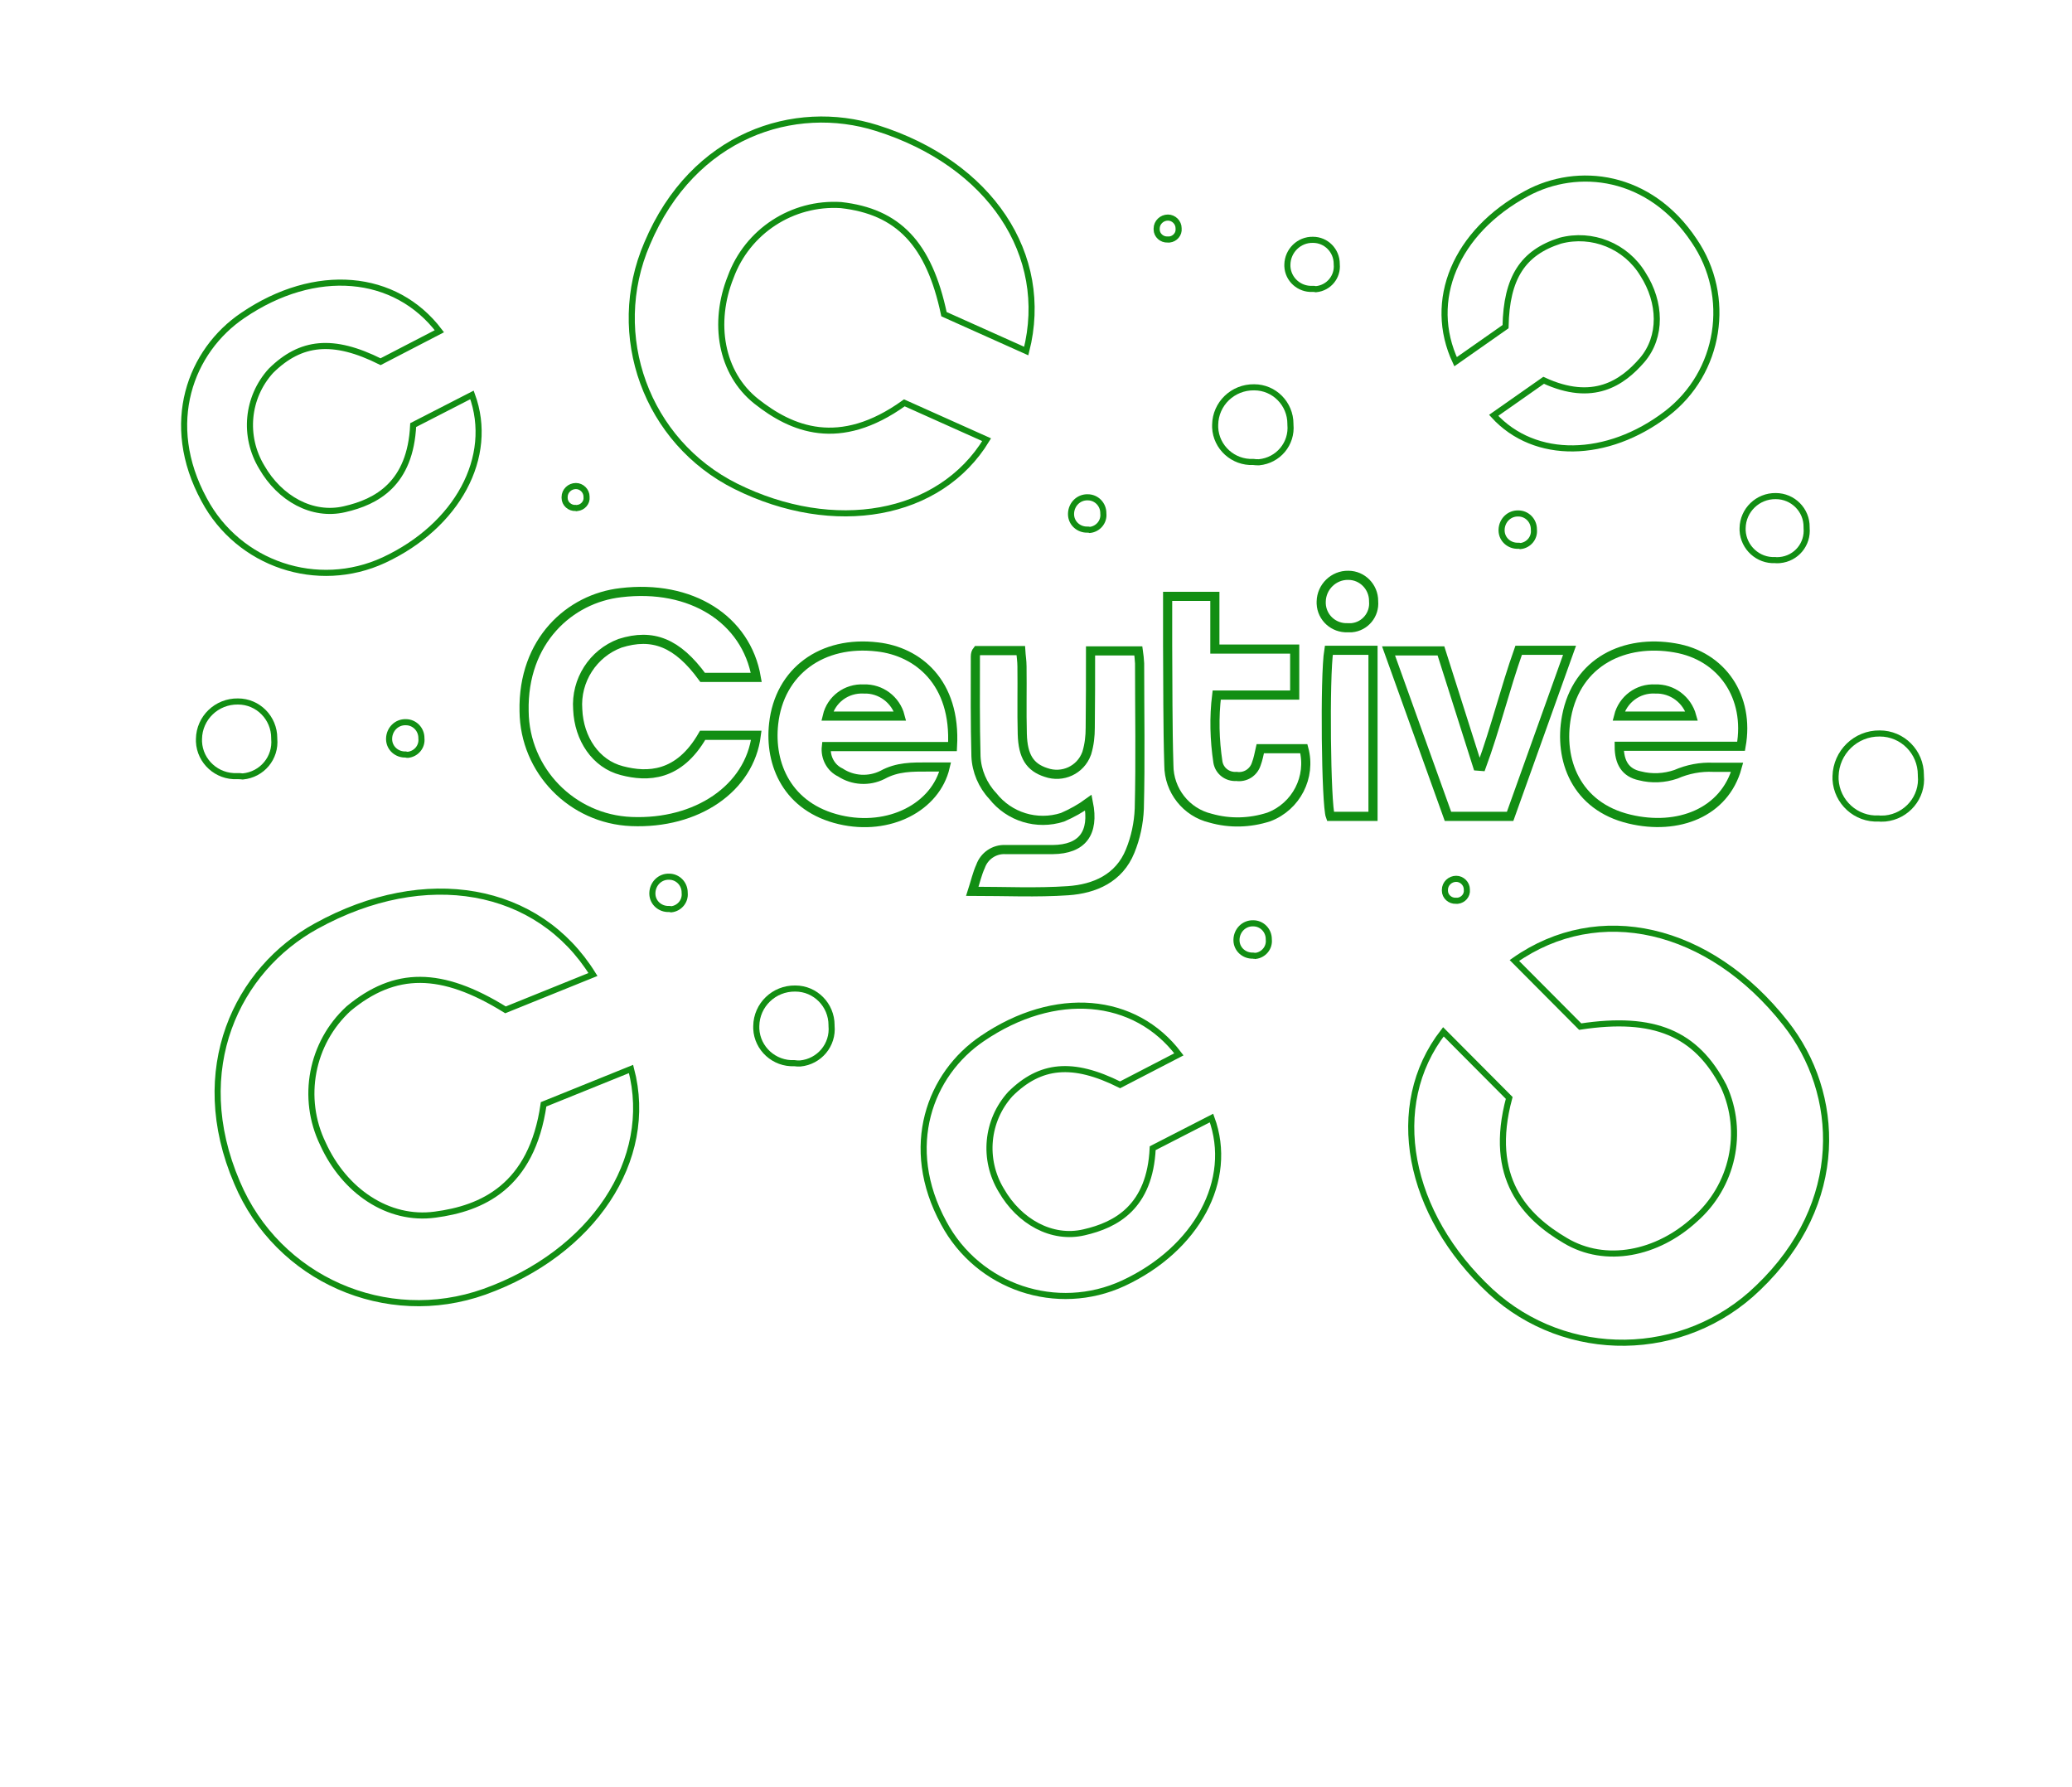
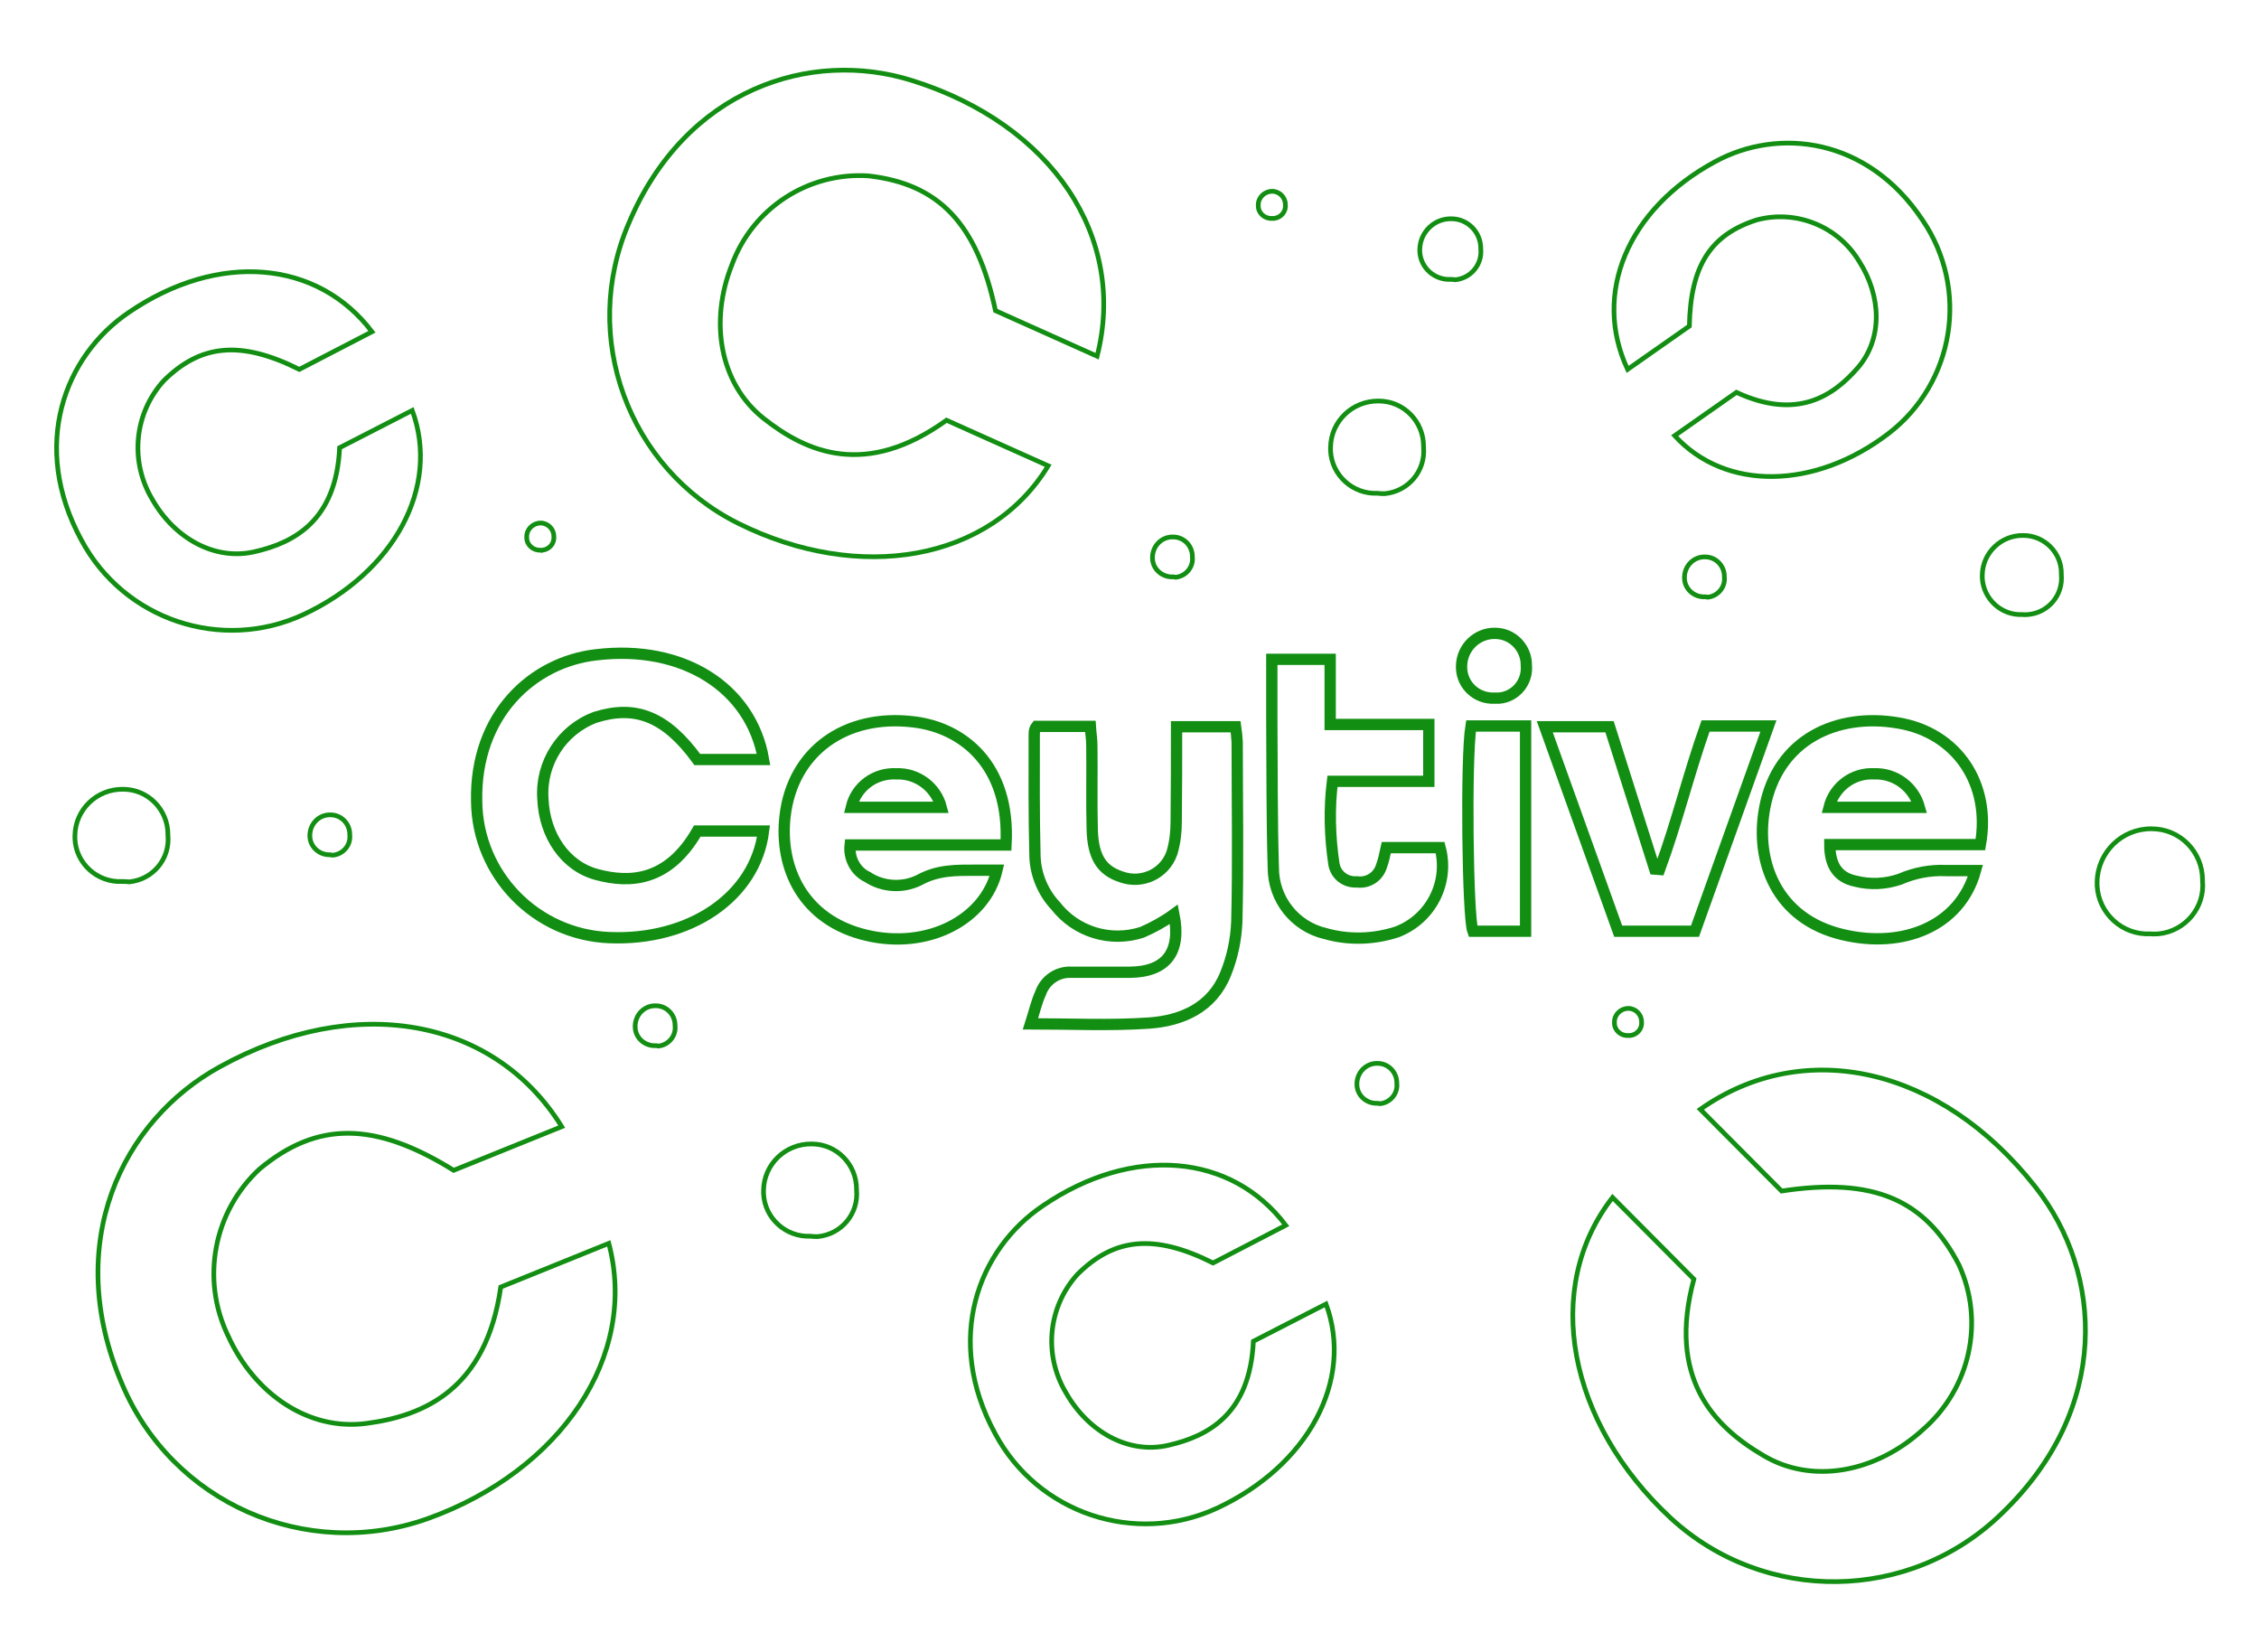
- <svg xmlns="http://www.w3.org/2000/svg" version="1.1" id="Layer_1" x="0px" y="0px" viewBox="0 0 680 586.2" style="enable-background:new 0 0 680 586.2;" xml:space="preserve">
+ <svg xmlns="http://www.w3.org/2000/svg" version="1.1" id="Layer_1" x="0px" y="0px" viewBox="0 0 600 438.7" style="enable-background:new 0 0 600 438.7;" xml:space="preserve">
  <style type="text/css">
- 	.st0{fill:none;stroke:#128E13;stroke-width:2;stroke-miterlimit:10;}
+ 	.st0{fill:none;stroke:#128E13;stroke-width:1.25;stroke-miterlimit:10;}
	.st1{fill:none;stroke:#128E13;stroke-width:3;stroke-miterlimit:10;}
</style>
  <g>
-     <path class="st0" d="M336.8,115.2l-27-12.1c-4.9-23.2-15.1-33.7-33.8-35.8c-16-1-30.7,8.6-36.2,23.6c-6,15-3.3,31.5,8.4,40.8   c11.5,9.1,27.2,15.9,48.6,0.5l27,12.1c-15.4,25.3-50.1,31.3-82.3,15.3c-29.3-14.6-42.1-49.6-29.1-79.7   c15.1-35.8,48.4-46.4,75.3-37.9C325,53.7,344.8,83.7,336.8,115.2z" />
-     <path class="st0" d="M586,335.8c18.1,22.9,20.1,59-9,86.8c-24.3,23.6-62.9,24.1-87.8,1.2c-27.3-25.3-34.3-61-15.5-85.2l21.6,21.7   c-7.1,26.3,5.3,39.1,18.4,46.8c13.2,7.9,30.2,4.4,42.5-6.9c12.5-10.9,16.4-28.7,9.5-43.7c-9-17.4-22.8-23.3-47.1-19.6l-21.6-21.7   C524.6,295.8,560.9,303.9,586,335.8z" />
-     <path class="st0" d="M194.6,319.8l-28.7,11.6c-21.1-13.1-36.3-13-51.5-0.4c-12.3,11.3-15.7,29.4-8.4,44.4   c7,15.4,21.4,25.3,36.8,23.2c15.2-2,31.7-9,35.6-36.2l28.7-11.6c7.9,29.9-12.7,60.4-48.1,73.1c-32.3,11.5-67.9-4.2-81.2-35.8   c-16-37.3,0.1-70,26-84.2C139.7,284.1,176.7,290.9,194.6,319.8z" />
-     <path class="st0" d="M501,63.5c16.8-9.1,40.4-6.4,55,15.5c12.5,18.3,8.6,43.3-9.1,56.8c-19.4,14.8-43.2,15.3-56.7,0.5l16.4-11.5   c16.2,7.5,25.8,0.9,32.3-6.6c6.6-7.7,6.2-19,0.3-28.2c-5.6-9.3-16.7-13.8-27.2-11c-12.2,3.9-17.6,12.1-17.9,28.2l-16.4,11.5   C468.3,98.7,477.6,76.1,501,63.5z" />
-     <path class="st0" d="M386.9,346l-19.3,10c-15.6-7.8-26.2-6.7-36,3c-7.9,8.7-9.1,21.5-3,31.6c5.9,10.3,16.6,16.3,27.2,13.8   c10.5-2.4,21.6-8.3,22.5-27.6l19.3-9.9c7.5,20.4-4.9,43-28.9,54.2c-21.8,10.1-47.7,1.4-59-19.8c-13.6-25-4.5-48.9,12.7-60.5   C346.2,324.6,372.5,326.9,386.9,346z" />
-     <path class="st0" d="M144.2,108.7l-19.3,10c-15.6-7.8-26.2-6.7-36,3c-7.9,8.7-9.1,21.5-3,31.6c5.9,10.3,16.6,16.3,27.2,13.8   c10.5-2.4,21.6-8.3,22.5-27.6l19.3-9.9c7.5,20.4-4.9,43-28.9,54.2c-21.8,10.1-47.7,1.4-59-19.8c-13.6-25-4.5-48.9,12.7-60.5   C103.5,87.3,129.8,89.7,144.2,108.7z" />
-     <path class="st0" d="M411.3,151.6c-6.6,0.3-12.2-4.8-12.5-11.3c0-0.3,0-0.6,0-0.9c0.1-6.9,5.8-12.4,12.8-12.3   c6.6,0,11.9,5.4,11.9,12c0,0.1,0,0.1,0,0.2c0.6,6.3-4,11.8-10.3,12.4C412.5,151.7,411.9,151.7,411.3,151.6z" />
-     <path class="st0" d="M260.7,348.9c-6.6,0.3-12.2-4.8-12.5-11.3c0-0.3,0-0.6,0-0.9c0.1-6.9,5.8-12.4,12.8-12.3   c6.6,0,11.9,5.4,11.9,12c0,0.1,0,0.1,0,0.2c0.6,6.3-4,11.8-10.3,12.4C261.9,349,261.3,349,260.7,348.9z" />
-     <path class="st0" d="M411.2,313.6c-2.8,0.1-5.3-2-5.4-4.9c0-0.1,0-0.3,0-0.4c0.1-3,2.5-5.4,5.5-5.3c2.8,0,5.1,2.3,5.1,5.2   c0,0,0,0.1,0,0.1c0.3,2.7-1.7,5.1-4.4,5.4C411.8,313.6,411.5,313.7,411.2,313.6z" />
-     <path class="st0" d="M498.2,179.1c-2.8,0.1-5.3-2-5.4-4.9c0-0.1,0-0.3,0-0.4c0.1-3,2.5-5.4,5.5-5.3c2.8,0,5.1,2.3,5.1,5.2   c0,0,0,0.1,0,0.1c0.3,2.7-1.7,5.1-4.4,5.4C498.7,179.1,498.5,179.1,498.2,179.1z" />
-     <path class="st0" d="M430.7,94.8c-4.3,0.2-8-3.1-8.2-7.4c0-0.2,0-0.4,0-0.6c0.1-4.5,3.8-8.2,8.4-8.1c4.3,0,7.8,3.5,7.8,7.9   c0,0,0,0.1,0,0.1c0.4,4.1-2.6,7.8-6.8,8.2C431.5,94.8,431.1,94.8,430.7,94.8z" />
-     <path class="st0" d="M219.5,298.3c-2.8,0.1-5.3-2-5.4-4.9c0-0.1,0-0.3,0-0.4c0.1-3,2.5-5.4,5.5-5.3c2.8,0,5.1,2.3,5.1,5.2   c0,0,0,0.1,0,0.1c0.3,2.7-1.7,5.1-4.4,5.4C220,298.3,219.8,298.3,219.5,298.3z" />
-     <path class="st0" d="M477.8,295.6c-1.9,0.1-3.6-1.4-3.6-3.3c0-0.1,0-0.2,0-0.3c0-2,1.7-3.6,3.7-3.6c1.9,0,3.5,1.6,3.5,3.5   c0,0,0,0,0,0.1c0.2,1.8-1.2,3.4-3,3.6C478.1,295.6,477.9,295.6,477.8,295.6z" />
-     <path class="st0" d="M188.9,166.7c-1.9,0.1-3.6-1.4-3.6-3.3c0-0.1,0-0.2,0-0.3c0-2,1.7-3.6,3.7-3.6c1.9,0,3.5,1.6,3.5,3.5   c0,0,0,0,0,0.1c0.2,1.8-1.2,3.4-3,3.6C189.3,166.8,189.1,166.8,188.9,166.7z" />
-     <path class="st0" d="M383.2,78.6c-1.9,0.1-3.6-1.4-3.6-3.3c0-0.1,0-0.2,0-0.3c0-2,1.7-3.6,3.7-3.6c1.9,0,3.5,1.6,3.5,3.5   c0,0,0,0,0,0.1c0.2,1.8-1.2,3.4-3,3.6C383.6,78.6,383.4,78.6,383.2,78.6z" />
-     <path class="st0" d="M356.9,173.8c-2.8,0.1-5.3-2-5.4-4.9c0-0.1,0-0.3,0-0.4c0.1-3,2.5-5.4,5.5-5.3c2.8,0,5.1,2.3,5.1,5.2   c0,0,0,0.1,0,0.1c0.3,2.7-1.7,5.1-4.4,5.4C357.4,173.8,357.1,173.8,356.9,173.8z" />
-     <path class="st0" d="M133.1,247.6c-2.8,0.1-5.3-2-5.4-4.9c0-0.1,0-0.3,0-0.4c0.1-3,2.5-5.4,5.5-5.3c2.8,0,5.1,2.3,5.1,5.2   c0,0,0,0.1,0,0.1c0.3,2.7-1.7,5.1-4.4,5.4C133.6,247.7,133.4,247.7,133.1,247.6z" />
-     <path class="st0" d="M77.8,254.7c-6.6,0.3-12.2-4.8-12.5-11.3c0-0.3,0-0.6,0-0.9c0.1-6.9,5.8-12.4,12.8-12.3   c6.6,0,11.9,5.4,11.9,12c0,0.1,0,0.1,0,0.2c0.6,6.3-4,11.8-10.3,12.4C79,254.7,78.4,254.7,77.8,254.7z" />
-     <path class="st0" d="M582.6,183.8c-5.6,0.3-10.4-4.1-10.7-9.7c0-0.3,0-0.5,0-0.8c0.1-5.9,5-10.6,10.9-10.5   c5.6,0,10.2,4.6,10.1,10.2c0,0.1,0,0.1,0,0.2c0.5,5.4-3.4,10.1-8.8,10.6C583.6,183.8,583.1,183.9,582.6,183.8z" />
-     <path class="st0" d="M616.6,268.6c-7.5,0.4-13.8-5.4-14.2-12.8c0-0.4,0-0.7,0-1.1c0.2-7.8,6.6-14.1,14.5-14   c7.5,0,13.5,6.1,13.5,13.6c0,0.1,0,0.1,0,0.2c0.7,7.1-4.6,13.4-11.7,14.1C617.9,268.6,617.3,268.7,616.6,268.6z" />
-   </g>
-   <g transform="translate(-98.077 -335.815)">
-     <g transform="translate(98.077 335.815)">
-       <path class="st1" d="M248.2,222.3h-17.6c-8.3-11.4-16.4-14.6-27.1-11.2c-8.9,3.3-14.6,12.2-13.9,21.7c0.4,9.6,5.9,17.9,14.5,20.1    c8.4,2.2,18.7,2,26.5-11.6h17.6c-2.2,17.5-19.6,29.2-41,28.3c-19.5-0.8-35-16.7-35.2-36.2c-0.5-23.1,15-37,31.7-38.9    C226.8,191.7,244.9,203.2,248.2,222.3z" />
-       <path class="st1" d="M320.7,213.5H335c0.1,1.7,0.4,3.4,0.4,5.2c0.1,7.4-0.1,14.8,0.1,22.2c0.2,7.3,2.5,10.9,7.8,12.6    c5.4,1.9,11.3-0.8,13.3-6.2c0-0.1,0.1-0.2,0.1-0.3c0.8-2.7,1.1-5.4,1.1-8.2c0.1-8.3,0.1-16.6,0.1-25.2h15.7    c0.2,1.3,0.3,2.7,0.4,4.1c0,15.9,0.3,31.8-0.1,47.7c-0.2,4.8-1.2,9.5-3,13.9c-3.6,8.9-11.6,12.4-20.4,13    c-10.3,0.7-20.6,0.2-31.4,0.2c1-3.1,1.6-5.8,2.7-8.2c1.2-3.4,4.5-5.7,8.2-5.5c5.2,0,10.4,0,15.5,0c9.7-0.1,13.7-5.4,11.7-15.4    c-2.6,1.9-5.5,3.5-8.5,4.8c-8.4,2.7-17.5-0.1-22.9-7c-3.3-3.5-5.3-8.2-5.5-13c-0.3-10.9-0.2-21.8-0.2-32.7    C320.1,214.6,320.3,214,320.7,213.5z" />
-       <path class="st1" d="M312.6,245h-41.4c-0.4,3.5,1.4,7,4.6,8.5c4.1,2.7,9.4,3,13.8,0.8c4.9-2.7,9.8-2.6,15-2.6c1.8,0,3.6,0,5.6,0    c-3.1,13.2-18.4,21.1-34.6,17.3c-17.1-4-23.2-18.1-21.7-31.5c1.9-17.2,15.9-27.4,34.1-25.2C301.1,213.8,313.8,223.8,312.6,245z     M271.5,235h23.9c-1.4-5.4-6.4-9.1-11.9-8.9C277.8,225.8,272.8,229.5,271.5,235L271.5,235z" />
-       <path class="st1" d="M571.4,244.9h-40c0,5.3,2,8.7,6.8,9.7c3.9,1,8,0.8,11.8-0.5c3.9-1.7,8.1-2.5,12.3-2.3c2.6,0,5.1,0,7.8,0    c-4.1,14.9-19.4,20.8-35.3,17c-17.7-4.2-23.3-19.6-20.7-33.6c3.4-18.3,19.3-25.4,35.5-22.6C565.2,215.2,574.3,228.8,571.4,244.9z     M531.2,235h24c-1.5-5.4-6.4-9.1-12-8.9C537.6,225.8,532.6,229.5,531.2,235L531.2,235z" />
-       <path class="st1" d="M383.2,195.7h15.5V213h26.2v15.1h-25.6c-0.9,7.3-0.7,14.7,0.4,22c0.5,2.9,3.1,4.9,6.1,4.7    c2.9,0.4,5.6-1.3,6.5-4.1c0.6-1.6,0.9-3.2,1.3-5h14.3c2.5,9.3-2.5,19-11.5,22.4c-6.2,2-12.8,2.2-19.1,0.4    c-8-1.9-13.7-9.1-13.7-17.4c-0.4-13.1-0.3-26.3-0.4-39.4C383.2,206.6,383.2,201.4,383.2,195.7z" />
-       <path class="st1" d="M498.4,213.4h16.7l-19.5,54.5h-20.4l-19.5-54.3h17.2l12,37.8l1.3,0.1C490.8,239,493.9,226.1,498.4,213.4z" />
-       <path class="st1" d="M436.1,213.4h14.5v54.5h-14C435.2,264.2,434.7,221.9,436.1,213.4z" />
-       <path class="st1" d="M442.3,206c-4.6,0.2-8.5-3.3-8.7-7.9c0-0.2,0-0.4,0-0.7c0.1-4.8,4.1-8.7,8.9-8.6c4.6,0,8.3,3.8,8.3,8.4    c0,0,0,0.1,0,0.1c0.4,4.4-2.8,8.3-7.2,8.7C443.1,206,442.7,206,442.3,206z" />
+     <g>
+       <path class="st0" d="M291.4,94.6l-27-12.1c-4.9-23.2-15.1-33.7-33.8-35.8c-16-1-30.7,8.6-36.2,23.6c-6,15-3.3,31.5,8.4,40.8    c11.5,9.1,27.2,15.9,48.6,0.5l27,12.1C263,149,228.3,155,196.1,139C166.8,124.4,154,89.4,167,59.3c15.1-35.8,48.4-46.4,75.3-37.9    C279.6,33.1,299.4,63.1,291.4,94.6z" />
+       <path class="st0" d="M540.6,315.2c18.1,22.9,20.1,59-9,86.8c-24.3,23.6-62.9,24.1-87.8,1.2c-27.3-25.3-34.3-61-15.5-85.2    l21.6,21.7c-7.1,26.3,5.3,39.1,18.4,46.8c13.2,7.9,30.2,4.4,42.5-6.9c12.5-10.9,16.4-28.7,9.5-43.7c-9-17.4-22.8-23.3-47.1-19.6    l-21.6-21.7C479.2,275.2,515.5,283.3,540.6,315.2z" />
+       <path class="st0" d="M149.2,299.2l-28.7,11.6c-21.1-13.1-36.3-13-51.5-0.4c-12.3,11.3-15.7,29.4-8.4,44.4    c7,15.4,21.4,25.3,36.8,23.2c15.2-2,31.7-9,35.6-36.2l28.7-11.6c7.9,29.9-12.7,60.4-48.1,73.1c-32.3,11.5-67.9-4.2-81.2-35.8    c-16-37.3,0.1-70,26-84.2C94.3,263.5,131.3,270.3,149.2,299.2z" />
+       <path class="st0" d="M455.6,42.9c16.8-9.1,40.4-6.4,55,15.5c12.5,18.3,8.6,43.3-9.1,56.8c-19.4,14.8-43.2,15.3-56.7,0.5l16.4-11.5    c16.2,7.5,25.8,0.9,32.3-6.6c6.6-7.7,6.2-19,0.3-28.2c-5.6-9.3-16.7-13.8-27.2-11c-12.2,3.9-17.6,12.1-17.9,28.2l-16.4,11.5    C422.9,78.1,432.2,55.5,455.6,42.9z" />
+       <path class="st0" d="M341.5,325.4l-19.3,10c-15.6-7.8-26.2-6.7-36,3c-7.9,8.7-9.1,21.5-3,31.6c5.9,10.3,16.6,16.3,27.2,13.8    c10.5-2.4,21.6-8.3,22.5-27.6l19.3-9.9c7.5,20.4-4.9,43-28.9,54.2c-21.8,10.1-47.7,1.4-59-19.8c-13.6-25-4.5-48.9,12.7-60.5    C300.8,304,327.1,306.3,341.5,325.4z" />
+       <path class="st0" d="M98.8,88.1l-19.3,10c-15.6-7.8-26.2-6.7-36,3c-7.9,8.7-9.1,21.5-3,31.6c5.9,10.3,16.6,16.3,27.2,13.8    c10.5-2.4,21.6-8.3,22.5-27.6l19.3-9.9c7.5,20.4-4.9,43-28.9,54.2c-21.8,10.1-47.7,1.4-59-19.8c-13.6-25-4.5-48.9,12.7-60.5    C58.1,66.7,84.4,69.1,98.8,88.1z" />
+       <path class="st0" d="M365.9,131c-6.6,0.3-12.2-4.8-12.5-11.3c0-0.3,0-0.6,0-0.9c0.1-6.9,5.8-12.4,12.8-12.3    c6.6,0,11.9,5.4,11.9,12c0,0.1,0,0.1,0,0.2c0.6,6.3-4,11.8-10.3,12.4C367.1,131.1,366.5,131.1,365.9,131z" />
+       <path class="st0" d="M215.3,328.3c-6.6,0.3-12.2-4.8-12.5-11.3c0-0.3,0-0.6,0-0.9c0.1-6.9,5.8-12.4,12.8-12.3    c6.6,0,11.9,5.4,11.9,12c0,0.1,0,0.1,0,0.2c0.6,6.3-4,11.8-10.3,12.4C216.5,328.4,215.9,328.4,215.3,328.3z" />
+       <path class="st0" d="M365.8,293c-2.8,0.1-5.3-2-5.4-4.9c0-0.1,0-0.3,0-0.4c0.1-3,2.5-5.4,5.5-5.3c2.8,0,5.1,2.3,5.1,5.2v0.1    c0.3,2.7-1.7,5.1-4.4,5.4C366.4,293,366.1,293.1,365.8,293z" />
+       <path class="st0" d="M452.8,158.5c-2.8,0.1-5.3-2-5.4-4.9c0-0.1,0-0.3,0-0.4c0.1-3,2.5-5.4,5.5-5.3c2.8,0,5.1,2.3,5.1,5.2v0.1    c0.3,2.7-1.7,5.1-4.4,5.4C453.3,158.5,453.1,158.5,452.8,158.5z" />
+       <path class="st0" d="M385.3,74.2c-4.3,0.2-8-3.1-8.2-7.4c0-0.2,0-0.4,0-0.6c0.1-4.5,3.8-8.2,8.4-8.1c4.3,0,7.8,3.5,7.8,7.9v0.1    c0.4,4.1-2.6,7.8-6.8,8.2C386.1,74.2,385.7,74.2,385.3,74.2z" />
+       <path class="st0" d="M174.1,277.7c-2.8,0.1-5.3-2-5.4-4.9c0-0.1,0-0.3,0-0.4c0.1-3,2.5-5.4,5.5-5.3c2.8,0,5.1,2.3,5.1,5.2v0.1    c0.3,2.7-1.7,5.1-4.4,5.4C174.6,277.7,174.4,277.7,174.1,277.7z" />
+       <path class="st0" d="M432.4,275c-1.9,0.1-3.6-1.4-3.6-3.3c0-0.1,0-0.2,0-0.3c0-2,1.7-3.6,3.7-3.6c1.9,0,3.5,1.6,3.5,3.5    c0,0,0,0,0,0.1c0.2,1.8-1.2,3.4-3,3.6C432.7,275,432.5,275,432.4,275z" />
+       <path class="st0" d="M143.5,146.1c-1.9,0.1-3.6-1.4-3.6-3.3c0-0.1,0-0.2,0-0.3c0-2,1.7-3.6,3.7-3.6c1.9,0,3.5,1.6,3.5,3.5    c0,0,0,0,0,0.1c0.2,1.8-1.2,3.4-3,3.6C143.9,146.2,143.7,146.2,143.5,146.1z" />
+       <path class="st0" d="M337.8,58c-1.9,0.1-3.6-1.4-3.6-3.3c0-0.1,0-0.2,0-0.3c0-2,1.7-3.6,3.7-3.6c1.9,0,3.5,1.6,3.5,3.5    c0,0,0,0,0,0.1c0.2,1.8-1.2,3.4-3,3.6C338.2,58,338,58,337.8,58z" />
+       <path class="st0" d="M311.5,153.2c-2.8,0.1-5.3-2-5.4-4.9c0-0.1,0-0.3,0-0.4c0.1-3,2.5-5.4,5.5-5.3c2.8,0,5.1,2.3,5.1,5.2v0.1    c0.3,2.7-1.7,5.1-4.4,5.4C312,153.2,311.7,153.2,311.5,153.2z" />
+       <path class="st0" d="M87.7,227c-2.8,0.1-5.3-2-5.4-4.9c0-0.1,0-0.3,0-0.4c0.1-3,2.5-5.4,5.5-5.3c2.8,0,5.1,2.3,5.1,5.2v0.1    c0.3,2.7-1.7,5.1-4.4,5.4C88.2,227.1,88,227.1,87.7,227z" />
+       <path class="st0" d="M32.4,234.1c-6.6,0.3-12.2-4.8-12.5-11.3c0-0.3,0-0.6,0-0.9c0.1-6.9,5.8-12.4,12.8-12.3    c6.6,0,11.9,5.4,11.9,12c0,0.1,0,0.1,0,0.2c0.6,6.3-4,11.8-10.3,12.4C33.6,234.1,33,234.1,32.4,234.1z" />
+       <path class="st0" d="M537.2,163.2c-5.6,0.3-10.4-4.1-10.7-9.7c0-0.3,0-0.5,0-0.8c0.1-5.9,5-10.6,10.9-10.5    c5.6,0,10.2,4.6,10.1,10.2c0,0.1,0,0.1,0,0.2c0.5,5.4-3.4,10.1-8.8,10.6C538.2,163.2,537.7,163.3,537.2,163.2z" />
+       <path class="st0" d="M571.2,248c-7.5,0.4-13.8-5.4-14.2-12.8c0-0.4,0-0.7,0-1.1c0.2-7.8,6.6-14.1,14.5-14    c7.5,0,13.5,6.1,13.5,13.6c0,0.1,0,0.1,0,0.2c0.7,7.1-4.6,13.4-11.7,14.1C572.5,248,571.9,248.1,571.2,248z" />
+     </g>
+     <g transform="translate(-98.077 -335.815)">
+       <g transform="translate(98.077 335.815)">
+         <path class="st1" d="M202.8,201.7h-17.6c-8.3-11.4-16.4-14.6-27.1-11.2c-8.9,3.3-14.6,12.2-13.9,21.7c0.4,9.6,5.9,17.9,14.5,20.1     c8.4,2.2,18.7,2,26.5-11.6h17.6c-2.2,17.5-19.6,29.2-41,28.3c-19.5-0.8-35-16.7-35.2-36.2c-0.5-23.1,15-37,31.7-38.9     C181.4,171.1,199.5,182.6,202.8,201.7z" />
+         <path class="st1" d="M275.3,192.9h14.3c0.1,1.7,0.4,3.4,0.4,5.2c0.1,7.4-0.1,14.8,0.1,22.2c0.2,7.3,2.5,10.9,7.8,12.6     c5.4,1.9,11.3-0.8,13.3-6.2c0-0.1,0.1-0.2,0.1-0.3c0.8-2.7,1.1-5.4,1.1-8.2c0.1-8.3,0.1-16.6,0.1-25.2h15.7     c0.2,1.3,0.3,2.7,0.4,4.1c0,15.9,0.3,31.8-0.1,47.7c-0.2,4.8-1.2,9.5-3,13.9c-3.6,8.9-11.6,12.4-20.4,13     c-10.3,0.7-20.6,0.2-31.4,0.2c1-3.1,1.6-5.8,2.7-8.2c1.2-3.4,4.5-5.7,8.2-5.5c5.2,0,10.4,0,15.5,0c9.7-0.1,13.7-5.4,11.7-15.4     c-2.6,1.9-5.5,3.5-8.5,4.8c-8.4,2.7-17.5-0.1-22.9-7c-3.3-3.5-5.3-8.2-5.5-13c-0.3-10.9-0.2-21.8-0.2-32.7     C274.7,194,274.9,193.4,275.3,192.9z" />
+         <path class="st1" d="M267.2,224.4h-41.4c-0.4,3.5,1.4,7,4.6,8.5c4.1,2.7,9.4,3,13.8,0.8c4.9-2.7,9.8-2.6,15-2.6     c1.8,0,3.6,0,5.6,0c-3.1,13.2-18.4,21.1-34.6,17.3c-17.1-4-23.2-18.1-21.7-31.5c1.9-17.2,15.9-27.4,34.1-25.2     C255.7,193.2,268.4,203.2,267.2,224.4z M226.1,214.4H250c-1.4-5.4-6.4-9.1-11.9-8.9C232.4,205.2,227.4,208.9,226.1,214.4     L226.1,214.4z" />
+         <path class="st1" d="M526,224.3h-40c0,5.3,2,8.7,6.8,9.7c3.9,1,8,0.8,11.8-0.5c3.9-1.7,8.1-2.5,12.3-2.3c2.6,0,5.1,0,7.8,0     c-4.1,14.9-19.4,20.8-35.3,17c-17.7-4.2-23.3-19.6-20.7-33.6c3.4-18.3,19.3-25.4,35.5-22.6C519.8,194.6,528.9,208.2,526,224.3z      M485.8,214.4h24c-1.5-5.4-6.4-9.1-12-8.9C492.2,205.2,487.2,208.9,485.8,214.4L485.8,214.4z" />
+         <path class="st1" d="M337.8,175.1h15.5v17.3h26.2v15.1h-25.6c-0.9,7.3-0.7,14.7,0.4,22c0.5,2.9,3.1,4.9,6.1,4.7     c2.9,0.4,5.6-1.3,6.5-4.1c0.6-1.6,0.9-3.2,1.3-5h14.3c2.5,9.3-2.5,19-11.5,22.4c-6.2,2-12.8,2.2-19.1,0.4     c-8-1.9-13.7-9.1-13.7-17.4c-0.4-13.1-0.3-26.3-0.4-39.4C337.8,186,337.8,180.8,337.8,175.1z" />
+         <path class="st1" d="M453,192.8h16.7l-19.5,54.5h-20.4L410.3,193h17.2l12,37.8l1.3,0.1C445.4,218.4,448.5,205.5,453,192.8z" />
+         <path class="st1" d="M390.7,192.8h14.5v54.5h-14C389.8,243.6,389.3,201.3,390.7,192.8z" />
+         <path class="st1" d="M396.9,185.4c-4.6,0.2-8.5-3.3-8.7-7.9c0-0.2,0-0.4,0-0.7c0.1-4.8,4.1-8.7,8.9-8.6c4.6,0,8.3,3.8,8.3,8.4     v0.1c0.4,4.4-2.8,8.3-7.2,8.7C397.7,185.4,397.3,185.4,396.9,185.4z" />
+       </g>
    </g>
  </g>
</svg>
